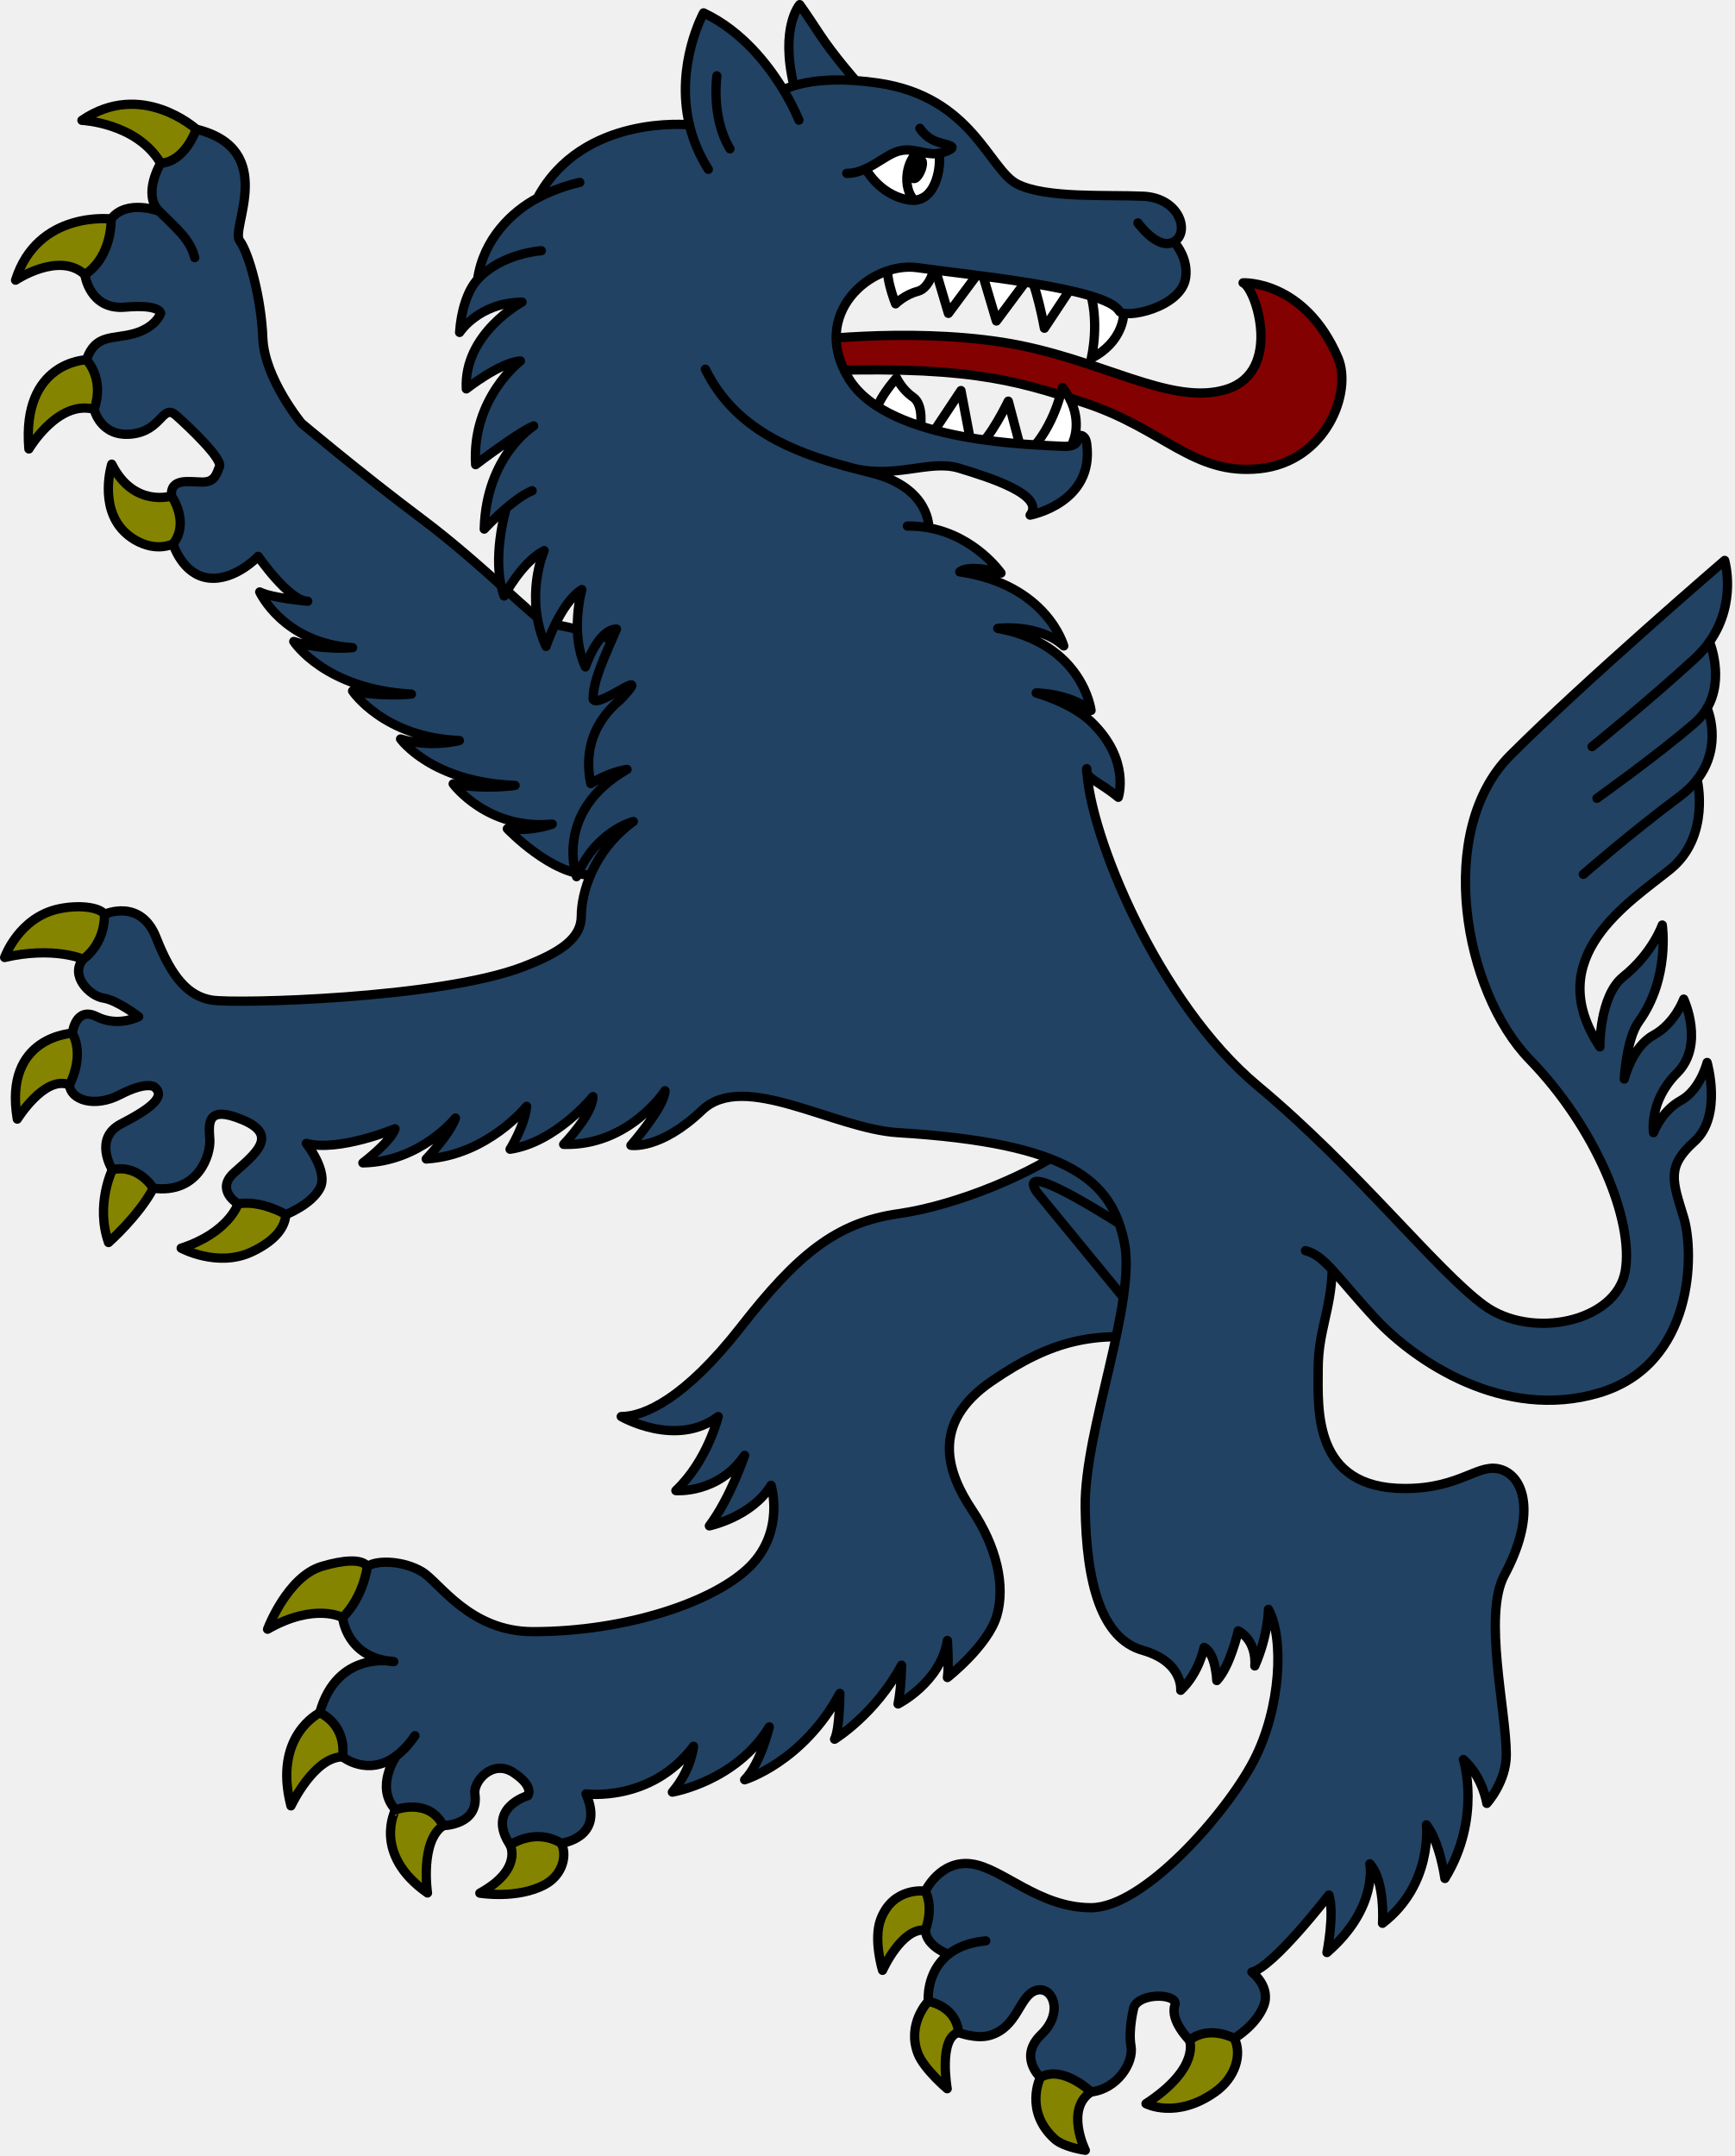
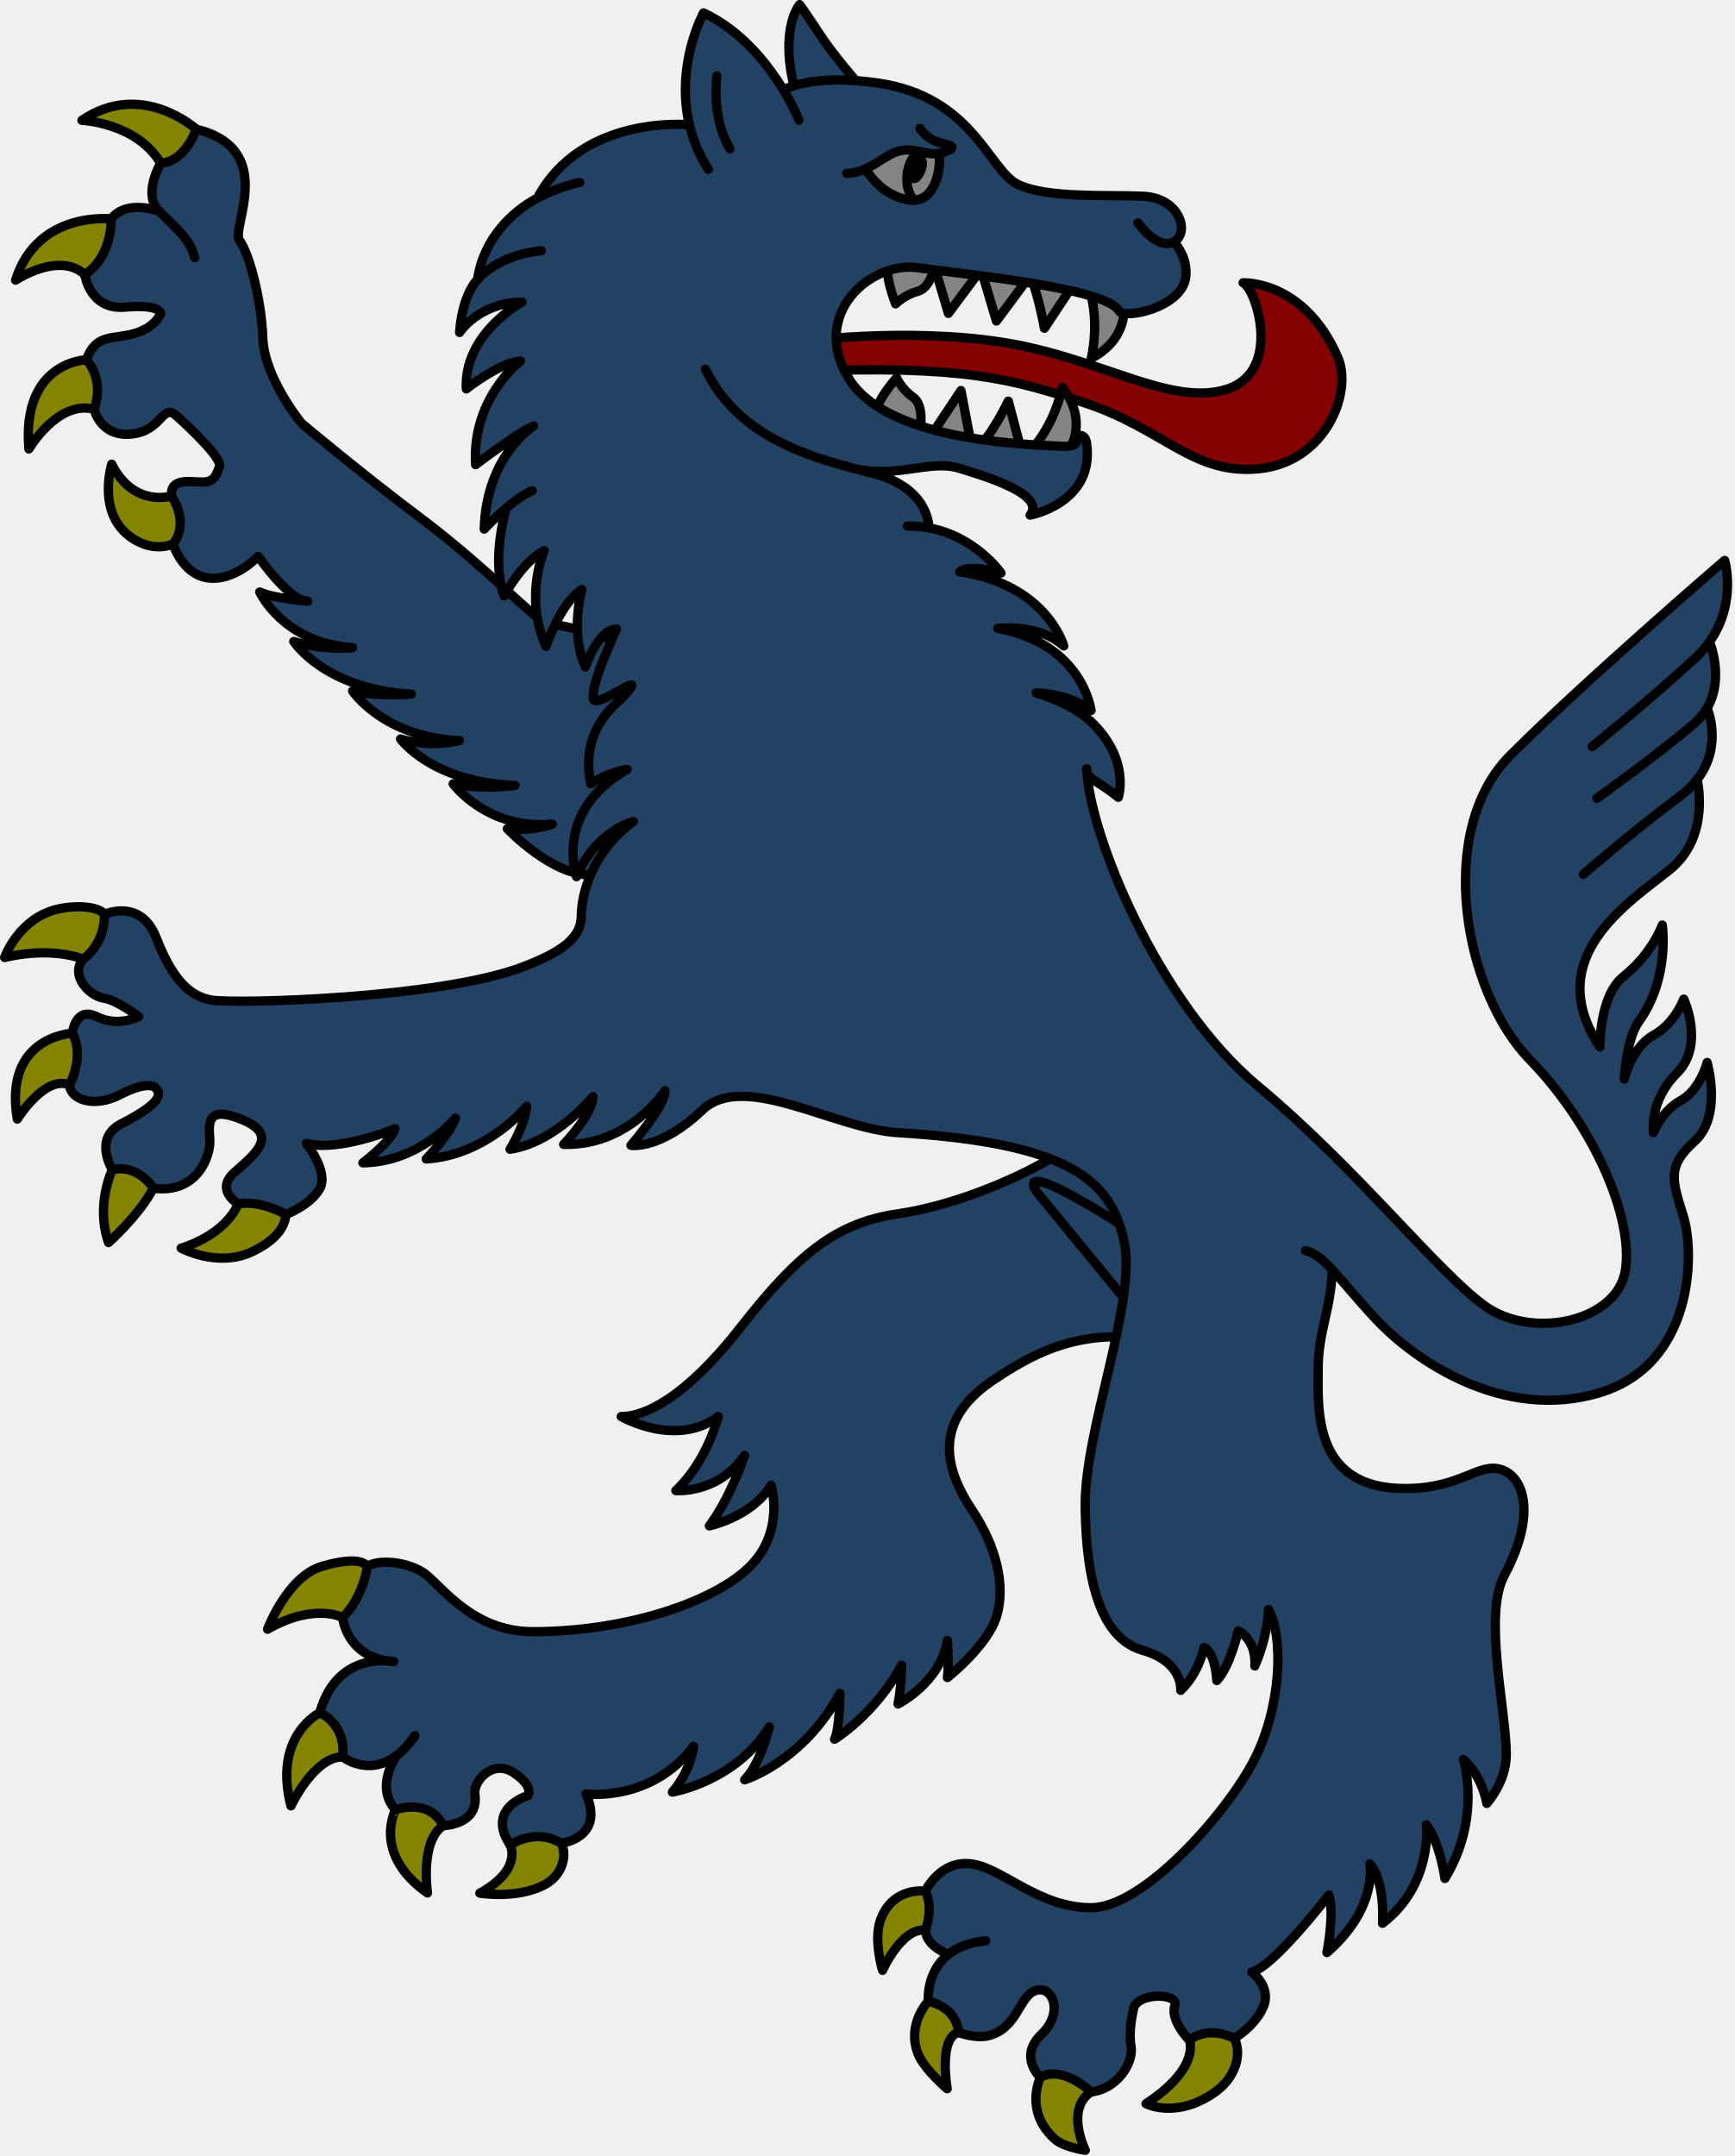
<svg xmlns="http://www.w3.org/2000/svg" height="640" width="515" version="1.0">
  <g fill="#214263" stroke="#000" stroke-width="2.75" stroke-linecap="round" stroke-linejoin="round">
    <g fill="#848401">
      <path d="M94.92 508.431s-13.964 6.774-8.544 27.633c0 0 6.808-14.547 15.35-14.547 8.54 0 4.523-8.775 4.523-8.775l-5.256-6.406zM79.428 483.63s5.813-15.596 16.138-18.671c6.269-1.868 11.903-2.341 13.487.03 1.583 2.37 2.384 5.304 2.384 5.304l-4.668 10.802-5.045-.928c.001 0-8.292-4.538-22.296 3.464zM151.45 547.687s3.848 7.21-9.001 14.287c0 0 11.173 1.862 19.323-2.549 5.322-2.88 6.65-8.739 4.855-12.26-1.795-3.522-4.855-4.81-4.855-4.81l-9.34.966zM126.907 561.92s-2.284-15.323 4.652-19.99l1.35-8.283-10.27-3.201-4.934 2.801-.277 3.973c-.001 0-7.06 13.098 9.479 24.7z" />
    </g>
    <path d="M317.894 339.894c-10.367 7.845-32.976 17.796-51.295 20.412-18.32 2.616-29.834 12.039-46.584 33.499-16.75 21.46-28.787 26.694-35.592 26.694 0 0 16.227 9.421 28.788 0 0 0-3.14 13.085-12.561 21.983 0 0 12.561 1.048 20.413-10.468 0 0-4.188 12.56-10.469 20.936 0 0 12.563-2.618 18.32-12.039 0 0 4.186 13.608-6.281 24.077-10.468 10.469-36.635 19.366-64.38 19.366-18.842 0-27.74-14.656-32.975-17.796-5.234-3.14-13.085-3.665-16.225-1.571 0 0-1.047 8.897-7.328 15.179 0 0 1.047 12.04 15.18 13.086 0 0-16.75-3.665-21.984 15.179 0 0 7.852 3.142 6.804 13.086 0 0 7.47 6.047 15.958-.333 0 0-6.537 9.23-.257 16.035 0 0 9.945-3.663 14.133 4.711 0 0 10.753-.094 9.421-9.42-.523-3.665 5.233-10.467 11.515-6.28 6.282 4.186 4.188 6.802 4.188 6.802s-12.561 3.664-5.234 14.656c0 0 7.327-5.234 15.179-.523 0 0 13.085-1.57 7.327-14.656 0 0 19.367 2.617 31.929-14.132 0 0-.524 6.804-6.28 13.609 0 0 18.842-3.14 28.787-19.366 0 0-2.617 10.991-7.327 15.702 0 0 17.272-5.233 28.264-25.646 0 0 0 10.466-1.57 13.608 0 0 12.039-7.328 19.89-21.983 0 0 0 6.28-1.047 11.515 0 0 12.562-6.28 14.656-18.843 0 0 .523 7.329 0 10.993 0 0 12.037-9.423 14.655-18.32 2.619-8.897 0-20.413-7.327-31.404s-12.56-25.646 5.759-38.209c18.32-12.562 30.358-14.656 50.248-12.562 19.89 2.094-7.332-72.233-26.698-57.577z" />
    <path d="M336.736 389.093l-28.789-35.069s-10.047-12.926 28.789 12.039c7.328 4.711 0 23.03 0 23.03z" />
    <g fill="#848401">
      <path d="M58.268 38.342s-16.231-14.74-33.946-2.62c0 0 16.259.688 23.38 12.729l4.28 3.431 5.904-4.662 2.486-4.662zM37.892 67.526l-4.893-2.536S11.162 62.408 4.622 83.166c0 0 12.98-8.675 20.566-1.636 7.586 7.04 9.292.499 9.292.499l4.265-8.531zM25.648 106.798s-19.275.488-17.073 26.47c0 0 8.58-14.63 19.37-11.769 10.79 2.862 4.85-7.827 4.85-7.827l-3.082-7.487zM50.917 147.228s-11.247 3.556-17.746-9.444c0 0-3.894 12.435 3.646 19.975 3.487 3.488 9.327 5.932 14.56 3.712 5.231-2.22 6.684-7.834 6.684-7.834l-2.22-5.548z" />
    </g>
    <path d="M196.099 195.93s-13.55-7.62-34-11.027c-2.756-.46-18.376-16.999-36.754-30.782-18.377-13.783-35.836-28.485-35.836-28.485s-11.026-13.324-11.485-25.269c-.46-11.945-4.136-25.269-6.892-28.944-2.756-3.675 11.486-27.107-12.864-33.08 0 0-3.216 9.65-10.567 10.109 0 0-5.513 9.188-.46 14.241 0 0-9.648-3.676-14.242 2.298 0 0 .46 11.026-7.81 16.54 0 0 1.376 10.567 11.944 9.648 10.568-.919 10.568 1.838 10.568 1.838s-1.377 4.135-7.81 5.973c-6.434 1.838-11.487 0-14.243 7.81 0 0 5.514 5.514 2.297 14.703 0 0 1.837 8.27 11.026 7.351 9.19-.919 9.188-9.19 13.324-5.513 4.136 3.676 13.783 12.864 12.864 15.162-.919 2.297-1.378 4.594-5.053 4.594s-9.648-1.379-9.188 4.134c0 0 5.513 7.811.46 14.243 0 0 2.755 9.188 10.566 10.107 7.81.92 14.702-6.432 14.702-6.432s9.19 13.324 14.703 13.324c0 0-10.567-.919-14.242-2.757 0 0 6.892 15.162 27.565 16.54 0 0-9.188.92-17.458-1.838 0 0 9.188 14.242 34.917 15.62 0 0-9.19.92-17.459-.918 0 0 9.19 13.782 31.702 14.7 0 0-8.27 2.298-17.46-.459 0 0 9.19 12.865 33.999 13.784 0 0-9.188 1.378-18.377-.46 0 0 10.107 13.783 29.403 11.945 0 0-5.973 2.298-13.324 1.379 0 0 13.147 13.889 24.771 13.708l37.108-3.024 17.478-60.037z" />
    <g fill="#848401">
      <path d="M24.668 284.717s-8.822-3.863-23.293-.494c0 0 4.188-11.975 16.256-14.472 5.749-1.188 11.818-.527 13.405 1.653 1.586 2.18 3.247 7.665 3.247 7.665l-4.758 7.533zM21.485 306.71s-20.53.887-16.346 25.486c0 0 8.114-13.16 15.477-10.147 7.363 3.013 6.611-4.58 6.611-4.58l-.836-9.203zM33.35 347.226s-5.073 10.4-1.128 21.61c0 0 8.97-7.91 13.283-16.112 4.327-8.227.136-5.755.136-5.755l-7.266-4.152zM70.682 357.355s-2.772 8.603-16.893 13.155c0 0 10.772 5.868 20.918 1.114 5.718-2.68 9.823-6.365 10.155-11.087l-1.48-5.728-7.248-2.214-5.637.604z" />
    </g>
    <g fill="#848401">
      <path d="M274.702 561.375s-9.557-1.455-13.26 8.421c-2.234 5.96.558 15.084.558 15.084s5.626-12.676 12.702-11.93c7.075.746 7.223-1.29 7.223-1.29l-2.42-7.823-.93-3.165zM275.57 594.076s-6.45 6.654-3.07 15.493c1.766 4.62 8.696 10.463 8.696 10.463s-2.633-15.065 3.345-16.697c5.979-1.63 3.45-6.269 3.45-6.269l-9.785-7.61zM308.85 616.649s-4.94 10.078 4.311 18.357c2.726 2.439 9.036 3.298 9.036 3.298s-6.064-12.252 1.702-17.315c7.765-5.062-3.424-9.22-3.424-9.22l-10.614.574zM353.127 605.652s3.385 8.166-12.914 18.818c0 0 8.951 4.738 20.535-3.466 6.16-4.363 8-11.31 5.69-15.93-2.31-4.622-5.049-5.63-5.049-5.63l-8.085 2.439z" />
    </g>
    <path d="M47.242 62.692c5.053 5.054 9.188 8.27 10.566 13.784" />
    <path d="M236.974 101.422s31.702-4.328 60.587.167c28.884 4.495 49.825 19.223 66.588 13.96 16.762-5.262 8.674-30.125 4.888-31.597 0 0 18.219-.896 28.16 22.234 4.371 10.172-3.507 30.863-23.235 32.938-19.683 2.069-28.44-11.814-51.935-19.528-21.504-7.059-35.89-11.355-85.415-9.304z" fill="#840101" />
-     <g fill="#fff">
+     <g fill="#848484">
      <path d="M333.552 93.67s-.297 7.99-9.582 12.669c0 0 2.793-11.357-.92-21.363 0 0 11.806-.297 10.502 8.695zM318.785 130.489s3.066-7.385-3.417-15.513c0 0-2.204 11.486-9.757 19.029 0-.001 10.605 5.198 13.174-3.516zM319.239 83.562l-9.184 13.874s-2.541-14.139-5.265-17.116zM277.594 78.691s-1.274 6.803-5.147 7.793c-3.873.99-6.562 3.707-6.562 3.707s-3.81-9.351-1.853-12.949l12.999 1.367M303.231 133.813l-3.9-14.729s-5.599 11.597-9.176 13.464z" />
      <path d="M305.429 82.332l-9.624 12.95-4.626-15.59zM291.174 80.069l-9.623 12.95-4.626-15.59zM288.54 133.05l-3.258-17.112-9.909 14.917zM273.236 126.983s1.127-6.828-2.175-9.082c-3.303-2.255-4.9-5.725-4.9-5.725s-6.775 7.487-6.166 11.536l12.684 3.156" />
    </g>
    <path d="M175.38 232.612c6.087-3.746 10.77-4.214 10.77-4.214-22.008 12.644-14.985 31.842-14.985 31.842 5.62-13.58 16.858-16.389 16.858-16.389-12.175 8.898-15.452 21.542-15.452 28.097s-6.087 10.77-17.388 15.083c-24.808 9.47-85.37 10.996-92.315 9.839-6.946-1.157-11.866-6.656-16.495-18.52-4.63-11.865-15.337-6.946-15.337-6.946 0 9.261-6.368 13.313-6.368 13.313-4.051 4.919 2.026 10.996 6.078 11.575 4.051.58 10.418 5.498 10.418 5.498s-6.077 3.184-12.443 0c-6.366-3.183-7.235 4.92-7.235 4.92 3.762 6.945-.868 15.338-.868 15.338.289 4.34 7.234 6.945 15.048 2.894 7.814-4.052 10.129-2.316 10.129-2.316 3.762 2.893-1.447 6.656-9.839 10.996-8.392 4.34-2.605 13.602-2.605 13.602 7.814-1.736 12.155 5.498 12.155 5.498 13.312 1.736 17.075-9.84 16.785-14.47-.29-4.63-1.158-10.418 9.839-5.787 10.996 4.63 3.183 10.416-2.605 15.625-5.788 5.21 1.158 9.263 1.158 9.263 6.946-1.157 14.18 3.182 14.18 3.182s7.524-2.894 10.129-7.813c2.605-4.92-4.052-13.312-4.052-13.312 9.55 2.603 26.335-4.34 26.335-4.34-1.158 3.76-9.55 10.128-9.55 10.128 17.074-.29 27.492-13.311 27.492-13.311-1.737 4.92-8.682 12.154-8.682 12.154 18.232-1.157 29.807-15.627 29.807-15.627-.579 5.788-4.92 12.734-4.92 12.734 13.602-2.025 24.599-15.627 24.599-15.627 0 5.209-8.682 14.18-8.682 14.18 19.388.579 30.096-15.916 30.096-15.916 0 4.63-10.129 16.206-10.129 16.206s8.682 1.446 21.126-10.419c12.443-11.864 39.068 5.498 58.168 6.656 51.553 3.125 63.376 14.47 67.137 32.411 3.762 17.942-11.865 55.855-11.576 78.716.289 22.86 4.919 39.067 17.075 42.54 12.155 3.474 11.286 11.866 11.286 11.866 5.499-5.208 6.944-12.733 6.944-12.733 3.473 1.735 3.763 9.838 3.763 9.838 4.051-4.341 6.367-14.759 6.367-14.759 5.789 3.184 4.92 10.418 4.92 10.418 4.051-9.261 4.052-16.785 4.052-16.785 4.632 8.393 3.763 29.23-4.34 44.856-8.103 15.628-32.701 43.698-48.328 43.698-15.627 0-26.335-11.864-35.596-13.022-9.26-1.158-13.601 8.103-13.601 8.103 2.604 5.21 0 11.575 0 11.575.289 4.92 6.879 7.156 6.879 7.156-6.781 5.339-6.01 13.97-6.01 13.97 8.972 2.025 8.97 9.26 8.97 9.26s5.21 2.027 9.261.87c8.366-2.39 8.682-11.575 13.602-13.313 4.92-1.738 8.682 6.367 1.737 13.023-6.945 6.655-.29 12.733-.29 12.733 6.655-3.763 15.048 4.34 15.048 4.34 7.814-.869 12.732-8.682 11.865-13.6-.866-4.92.868-11.576.868-11.576 1.852-4.447 13.314-4.053 12.156-.58-1.535 4.601 4.34 10.418 4.34 10.418 5.789-4.63 13.312-.579 13.312-.579s6.367-3.761 8.682-9.55c2.314-5.788-3.474-10.128-3.474-10.128 6.366-1.448 22.863-22.863 22.863-22.863 1.737 5.499-.579 17.074-.579 17.074 15.338-13.312 12.733-26.333 12.733-26.333 4.631 5.21 3.762 17.653 3.762 17.653 15.048-11.576 13.023-29.229 13.023-29.229 4.052 5.208 5.498 15.917 5.498 15.917 10.997-17.942 5.498-35.305 5.498-35.305 5.786 5.209 6.945 13.022 6.945 13.022s5.789-6.367 5.789-14.47c0-13.022-6.945-41.382-.58-53.247 9.147-17.047 6.366-28.65-.578-31.255-6.944-2.605-11.865 5.5-28.94 5.5-27.492 0-25.756-23.73-25.756-35.306 0-11.576 3.763-17.364 4.176-29.637 3.094 3.344 6.912 8.154 12.898 14.589 11.576 12.444 37.91 30.386 66.271 21.994 28.36-8.392 28.36-41.673 25.178-52.09-3.315-10.855-5.21-15.05 3.183-22.574 8.392-7.524 3.762-23.44 3.762-23.44s-2.024 8.104-7.813 11.287c-5.788 3.182-8.103 9.55-8.103 9.55s-1.448-9.263 6.946-17.654c8.393-8.392 2.025-21.994 2.025-21.994s-2.604 7.235-8.972 10.708c-6.367 3.473-8.682 13.022-8.682 13.022s.578-11.864 4.34-17.073c9.305-12.885 6.946-28.65 6.946-28.65s-2.895 8.392-11.577 15.337c-7.146 5.717-6.945 20.837-6.945 20.837-17.653-26.625 8.682-42.83 20.835-52.67 12.154-9.84 8.035-26.675 8.035-26.675 7.835-10.1 2.962-21.224 2.962-21.224 5.212-8.912.71-19.658.71-19.658 8.237-11.65 4.5-24.18 4.5-24.18s-41.384 35.595-63.667 57.878-13.891 70.033 5.787 90.29c19.679 20.259 30.966 47.75 28.36 62.798-2.604 15.049-27.782 20.548-41.96 10.128-14.18-10.42-37.621-40.514-67.14-65.113-29.518-24.6-50.066-74.664-50.755-94.163-.69 2.784 3.878 3.918 9.365 8.5 0 0 3.728-11.13-8.098-22.467-5.817-5.575-16.273-8.51-16.273-8.51s9.47-.046 16.28 5.2c0 0-2.344-19.74-27.697-24.362 0 0 12.056-1.565 19.591 5.205 0 0-4.929-18.22-30.881-21.983 0 0 2.257-2.513 12.25.357 0 0-7.481-10.866-21.42-13.43 0 0 .48-11.844-16.863-16.25-2.506-.638-5.108-1.299-7.756-2.026 14.043 4.356 24.454-2.179 33.52.555 9.066 2.733 25.81 8 21.163 13.95 0 0 19.185-3.551 16.798-21.222-.456-3.379-2.976-2.325-2.976-2.325s1.848 3.58-4.707 3.103c-6.556-.478-50.99-.767-62.871-19.997s6.494-35.02 20.397-33.004c13.903 2.016 55.748 5.902 59.75 12.8 1.507 2.596 18.49-.887 19.78-9.789.787-5.434-2.493-9.649-3.49-10.696 4.821-2.63 1.891-13.045-9.137-13.533-11.028-.489-28.583.666-37.222-3.547-8.64-4.213-13.256-25.97-41.519-30.066a92.807 92.807 0 00-6.571-.716s-6.566-7.434-10.828-13.952c-4.263-6.519-5.812-8.595-5.812-8.595s-5.897 6.7-1.706 24.084c-1.198.367-2.246.77-3.157 1.184-4.474-7.39-12.257-17.466-23.668-22.82 0 0-8.465 15.337-4.203 33.227 0 0-31.79-3.271-45.138 21.755-7.546 4.002-16.01 12.107-17.754 24.131-3.019 3.256-4.947 9.546-5.331 15.745 0 0 5.646-8.823 18.539-9 0 0-17.375 9.264-16.55 25.76 0 0 10.17-7.971 16.065-8.287 0 0-14.527 11.014-13.298 30.783 0 0 13.214-10.034 17.228-11.499 0 0-14.135 8.77-14.673 30.624 0 0 2.93-3.177 6.547-6.255 0 0-4.641 15.303-.653 26.116 0 0 5.26-10.058 11.896-13.482 0 0-6.086 13.739.554 28.445 0 0 4.201-12.843 10.635-16.881 0 0-3.627 12.926 1.058 22.961 0 0 3.665-11.165 9.23-11.235-3.502 8.174-7.058 15.465-6.927 20.842 1.299 3.041 18.546-11.011 8.19.015-7.891 6.51-10.983 15.1-8.905 25.024zM117.683 521.184c1.809-1.36 3.663-3.283 5.501-5.948M281.58 580.106c2.512-1.977 6.059-3.503 11.064-3.972M395.502 376.915c-2.888-3.123-5.143-4.97-7.938-5.668M254.04 23.922c-8.256-.59-14.197.262-18.346 1.537M337.831 66.173s5.834 8.245 10.656 5.614M212.819 22.523s-1.786 12.32 3.89 21.653M237.18 35.674s-1.51-3.857-4.643-9.03M172.121 54.151s-5.94 1.129-12.592 4.656M150.3 150.81c2.479-2.111 5.279-4.175 7.678-5.136M275.742 156.686a32.855 32.855 0 00-6.366-.534" />
    <path d="M251.123 138.41c-15.675-4.303-32.97-10.94-41.716-28.804" fill="none" />
    <path d="M204.668 37.05c1.027 4.32 2.798 8.787 5.609 13.223M160.703 74.427s-11.643.651-18.929 8.51M256.994 50.104c-1.752.803-3.62 1.366-5.622 1.362M273.095 38.092s1.395 2.377 4.253 3.66c2.768 1.244 7.22 1.394 4.376 2.809-1.062.529-2.044.83-2.974.978" />
-     <path d="M278.748 45.539c-4.4.7-7.6-2.057-12.3-.584-2.789.874-5.882 3.512-9.454 5.149 0 0 3.919 7.527 12.375 9.188 8.456 1.66 10.094-9.781 9.38-13.753z" fill="#fff" />
-     <path d="M272.59 44.932c1.98.422 3.912.964 6.16.607.652 3.625-.66 13.466-7.32 13.897-1.685-1.628-2.57-4.706-2.083-8.065.403-2.776 1.65-5.102 3.244-6.439zm-1.39 8.052c.538.247 1.488-.774 2.12-2.28.633-1.506.707-2.926.168-3.17-.54-.247-1.488.774-2.121 2.28-.632 1.504-.708 2.925-.168 3.17z" fill="#fff" />
+     <path d="M278.748 45.539c-4.4.7-7.6-2.057-12.3-.584-2.789.874-5.882 3.512-9.454 5.149 0 0 3.919 7.527 12.375 9.188 8.456 1.66 10.094-9.781 9.38-13.753z" fill="#848484" />
+     <path d="M272.59 44.932c1.98.422 3.912.964 6.16.607.652 3.625-.66 13.466-7.32 13.897-1.685-1.628-2.57-4.706-2.083-8.065.403-2.776 1.65-5.102 3.244-6.439zm-1.39 8.052c.538.247 1.488-.774 2.12-2.28.633-1.506.707-2.926.168-3.17-.54-.247-1.488.774-2.121 2.28-.632 1.504-.708 2.925-.168 3.17z" fill="#848484" />
    <path d="M506.792 210.196a17.83 17.83 0 01-3.761 4.49c-10.708 9.261-28.94 22.284-28.94 22.284M503.831 231.42c-1.323 1.706-3.008 3.382-5.14 4.97-14.761 10.997-28.65 23.152-28.65 23.152M507.503 190.539a31.526 31.526 0 01-4.472 5.048c-13.892 12.733-30.387 26.045-30.387 26.045" />
  </g>
</svg>
